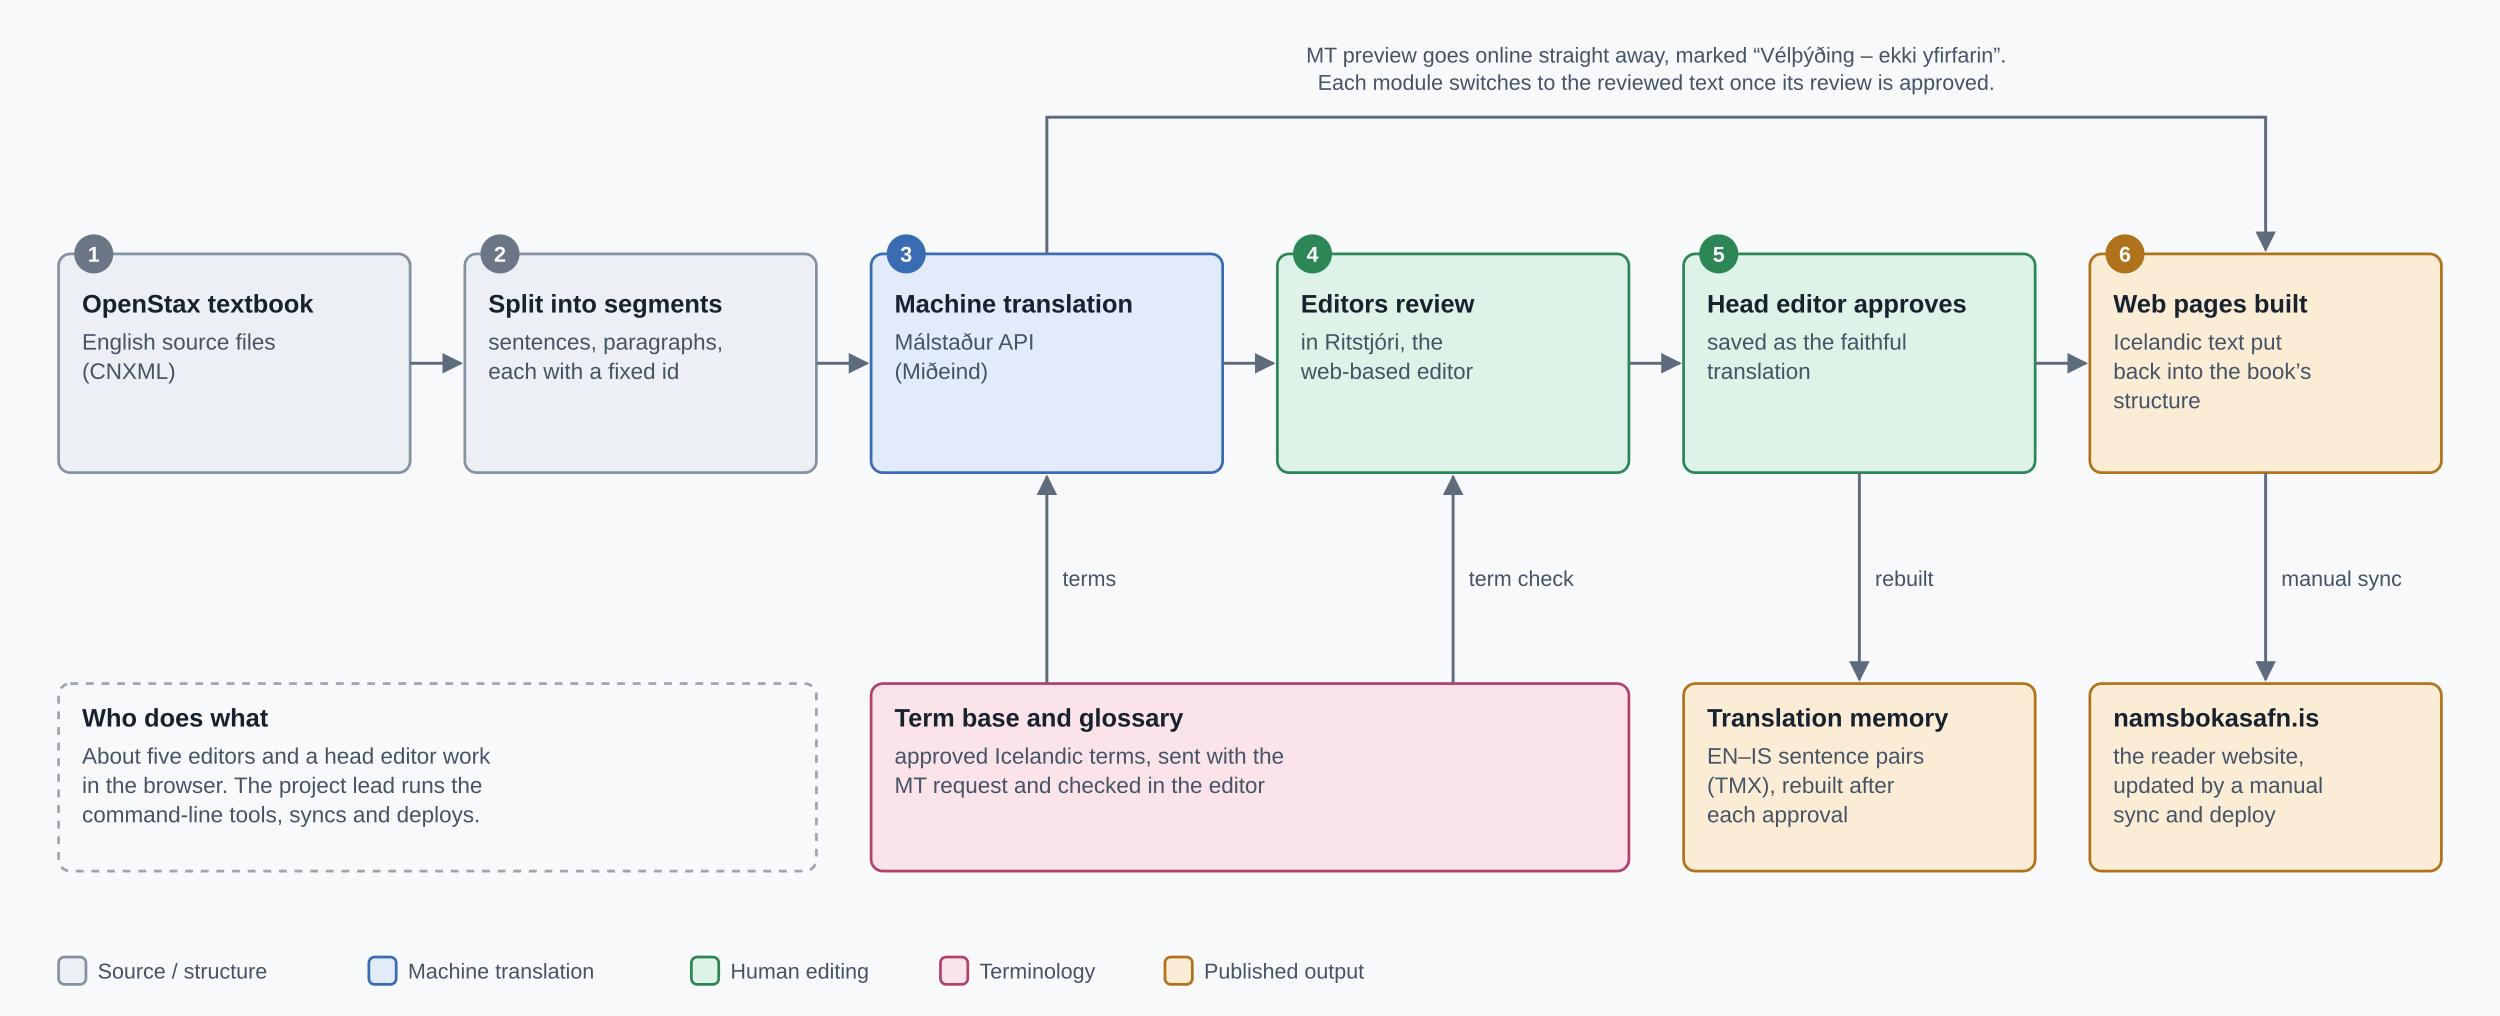
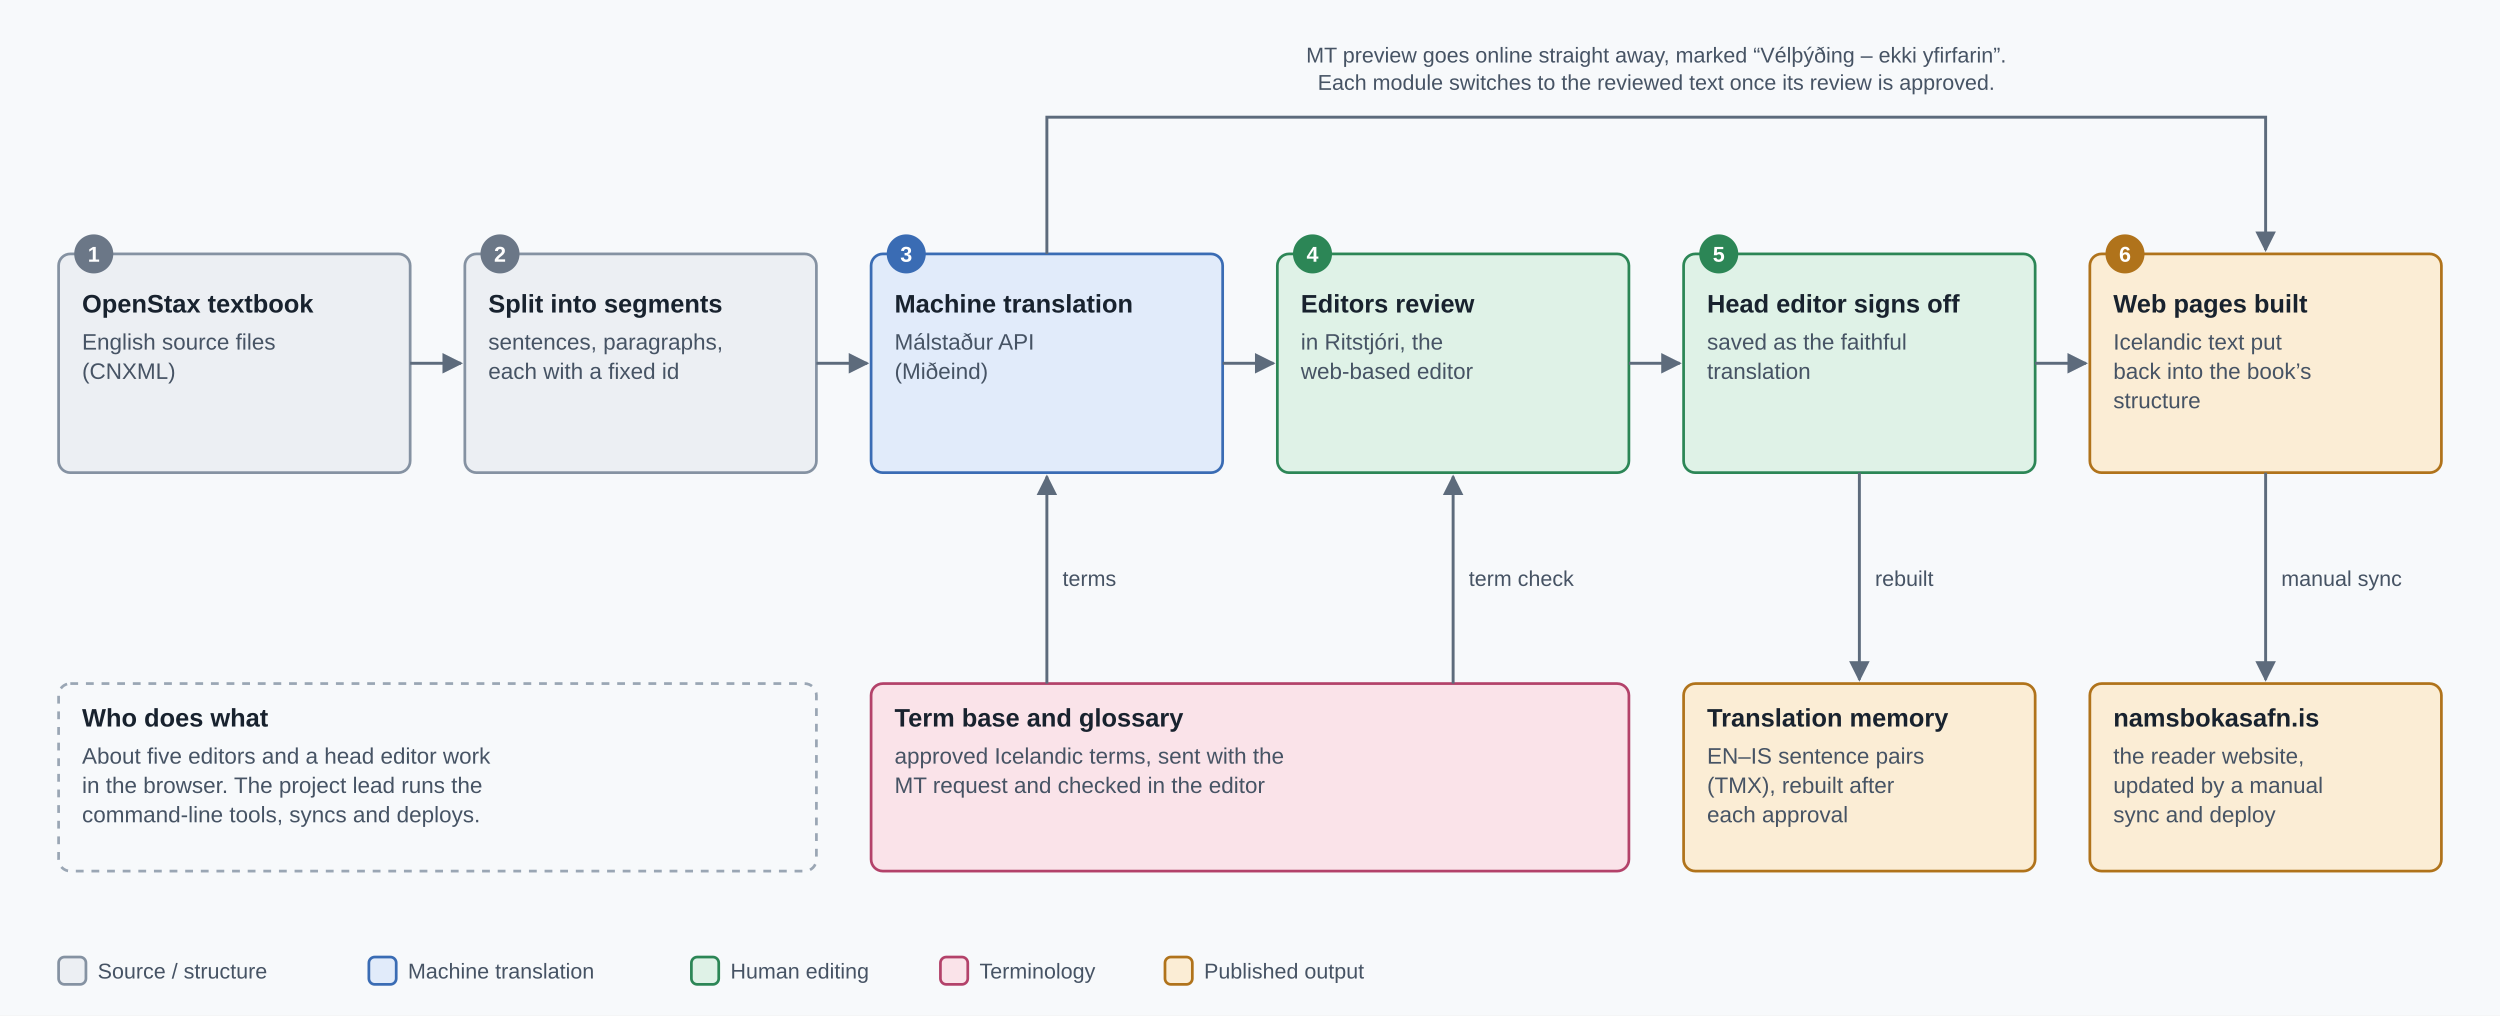
<svg xmlns="http://www.w3.org/2000/svg" viewBox="0 80 1280 520" class="wf" role="img" aria-label="Current workflow: OpenStax source is split into segments, machine translated, reviewed by editors, approved by a head editor and rebuilt as web pages; machine translation is published as a preview first.">
  <style>
.bg{fill:#f7f9fb}
text{font-family:'Schibsted Grotesk','Helvetica Neue',Arial,sans-serif;fill:#18222e}
.t{font-size:13px;font-weight:650}.s{font-size:11.5px;fill:#465364}
.m{font-family:'JetBrains Mono',Menlo,Consolas,monospace;font-size:10.5px;fill:#465364}
.lbl{font-size:11px;fill:#465364;paint-order:stroke;stroke:#f7f9fb;stroke-width:4px;stroke-linejoin:round}
.hdr{font-size:11px;font-weight:700;letter-spacing:.08em;fill:#465364}
.lg{font-size:11px;fill:#465364}.ax{font-size:10.5px;fill:#465364}
.gatet{font-size:10.5px;font-weight:700;letter-spacing:.08em;fill:#b53d22}
.gater{font-size:10.5px;font-weight:700;letter-spacing:.06em;fill:#b53d22}
.numt{font-size:11px;font-weight:700;fill:#ffffff}
.tagt{font-size:9.5px;font-weight:700;letter-spacing:.04em;fill:#ffffff}
.bx{stroke-width:1.4}.bx.dash{stroke-dasharray:5 4}
.ar{fill:none;stroke:#5d6b7c;stroke-width:1.5}.ar.dash{stroke-dasharray:5 4}
.ahp{fill:#5d6b7c}.ln{fill:none;stroke:#9aa6b4;stroke-width:1;stroke-dasharray:3 3}
.gate{fill:#f6d9cf;stroke:#c4452a;stroke-width:1.2}
.band{fill:#eef2f6}.bar{rx:3}
.k-src .bx{fill:#eceff3;stroke:#8592a2}.k-src .num,.k-src .tag{fill:#6b7787}
.k-mt .bx{fill:#e1ebfa;stroke:#3a6cb4}.k-mt .num,.k-mt .tag,.k-mt .bar{fill:#3a6cb4}
.k-ai .bx{fill:#ede5fa;stroke:#7549c0}.k-ai .num,.k-ai .tag,.k-ai .bar{fill:#7549c0}
.k-hum .bx{fill:#dff2e7;stroke:#2c8656}.k-hum .num,.k-hum .tag,.k-hum .bar{fill:#2c8656}
.k-out .bx{fill:#fbedd5;stroke:#b0731b}.k-out .num,.k-out .tag,.k-out .bar{fill:#b0731b}
.k-term .bx{fill:#fae3e9;stroke:#b3426a}.k-term .num,.k-term .tag,.k-term .bar{fill:#b3426a}
.k-meas .bx{fill:#ddf0f3;stroke:#24828f;stroke-dasharray:5 3}.k-meas .tag,.k-meas .bar{fill:#24828f}
.k-note .bx{fill:none;stroke:#9aa6b4;stroke-dasharray:4 4}
.k-warn .bx{fill:none;stroke:#c4452a;stroke-dasharray:4 4}
.warnt{font-size:10.5px;fill:#b53d22}
.ar.prev{stroke:#3a6cb4;stroke-dasharray:6 3}
.ms{fill:none;stroke:#c4452a;stroke-width:1.2;stroke-dasharray:4 3}
</style>
  <defs>
-     <marker id="ah-now-overview" viewBox="0 0 10 10" refX="9" refY="5" markerWidth="7" markerHeight="7" orient="auto-start-reverse">
+     <marker id="ah-now-overview-en" viewBox="0 0 10 10" refX="9" refY="5" markerWidth="7" markerHeight="7" orient="auto-start-reverse">
      <path d="M0,0 L10,5 L0,10 z" class="ahp" />
    </marker>
  </defs>
  <rect y="80" width="1280" height="520" class="bg" />
  <g class="k-src">
    <rect x="30" y="210" width="180" height="112" rx="6" class="bx" />
    <circle cx="48" cy="210" r="10" class="num" />
    <text x="48" y="214" class="numt" text-anchor="middle">1</text>
    <text x="42" y="240" class="t">OpenStax textbook</text>
    <text x="42" y="259" class="s">English source files</text>
    <text x="42" y="274" class="s">(CNXML)</text>
  </g>
  <g class="k-src">
    <rect x="238" y="210" width="180" height="112" rx="6" class="bx" />
    <circle cx="256" cy="210" r="10" class="num" />
    <text x="256" y="214" class="numt" text-anchor="middle">2</text>
    <text x="250" y="240" class="t">Split into segments</text>
    <text x="250" y="259" class="s">sentences, paragraphs,</text>
    <text x="250" y="274" class="s">each with a fixed id</text>
  </g>
  <g class="k-mt">
    <rect x="446" y="210" width="180" height="112" rx="6" class="bx" />
    <circle cx="464" cy="210" r="10" class="num" />
    <text x="464" y="214" class="numt" text-anchor="middle">3</text>
    <text x="458" y="240" class="t">Machine translation</text>
    <text x="458" y="259" class="s">Málstaður API</text>
    <text x="458" y="274" class="s">(Miðeind)</text>
  </g>
  <g class="k-hum">
    <rect x="654" y="210" width="180" height="112" rx="6" class="bx" />
    <circle cx="672" cy="210" r="10" class="num" />
    <text x="672" y="214" class="numt" text-anchor="middle">4</text>
    <text x="666" y="240" class="t">Editors review</text>
    <text x="666" y="259" class="s">in Ritstjóri, the</text>
    <text x="666" y="274" class="s">web-based editor</text>
  </g>
  <g class="k-hum">
    <rect x="862" y="210" width="180" height="112" rx="6" class="bx" />
    <circle cx="880" cy="210" r="10" class="num" />
    <text x="880" y="214" class="numt" text-anchor="middle">5</text>
-     <text x="874" y="240" class="t">Head editor approves</text>
+     <text x="874" y="240" class="t">Head editor signs off</text>
    <text x="874" y="259" class="s">saved as the faithful</text>
    <text x="874" y="274" class="s">translation</text>
  </g>
  <g class="k-out">
    <rect x="1070" y="210" width="180" height="112" rx="6" class="bx" />
    <circle cx="1088" cy="210" r="10" class="num" />
    <text x="1088" y="214" class="numt" text-anchor="middle">6</text>
    <text x="1082" y="240" class="t">Web pages built</text>
    <text x="1082" y="259" class="s">Icelandic text put</text>
    <text x="1082" y="274" class="s">back into the book’s</text>
    <text x="1082" y="289" class="s">structure</text>
  </g>
-   <polyline points="210,266 236,266" class="ar " marker-end="url(#ah-now-overview)" />
-   <polyline points="418,266 444,266" class="ar " marker-end="url(#ah-now-overview)" />
-   <polyline points="626,266 652,266" class="ar " marker-end="url(#ah-now-overview)" />
-   <polyline points="834,266 860,266" class="ar " marker-end="url(#ah-now-overview)" />
-   <polyline points="1042,266 1068,266" class="ar " marker-end="url(#ah-now-overview)" />
-   <polyline points="536.0,210 536.0,140 1160.0,140 1160.0,208" class="ar " marker-end="url(#ah-now-overview)" />
+   <polyline points="210,266 236,266" class="ar " marker-end="url(#ah-now-overview-en)" />
+   <polyline points="418,266 444,266" class="ar " marker-end="url(#ah-now-overview-en)" />
+   <polyline points="626,266 652,266" class="ar " marker-end="url(#ah-now-overview-en)" />
+   <polyline points="834,266 860,266" class="ar " marker-end="url(#ah-now-overview-en)" />
+   <polyline points="1042,266 1068,266" class="ar " marker-end="url(#ah-now-overview-en)" />
+   <polyline points="536.0,210 536.0,140 1160.0,140 1160.0,208" class="ar " marker-end="url(#ah-now-overview-en)" />
  <text x="848.0" y="112" class="lbl" text-anchor="middle">MT preview goes online straight away, marked “Vélþýðing – ekki yfirfarin”.</text>
  <text x="848.0" y="126" class="lbl" text-anchor="middle">Each module switches to the reviewed text once its review is approved.</text>
  <g class="k-term">
    <rect x="446" y="430" width="388" height="96" rx="6" class="bx" />
    <text x="458" y="452" class="t">Term base and glossary</text>
    <text x="458" y="471" class="s">approved Icelandic terms, sent with the</text>
    <text x="458" y="486" class="s">MT request and checked in the editor</text>
  </g>
-   <polyline points="536.0,430 536.0,324" class="ar " marker-end="url(#ah-now-overview)" />
+   <polyline points="536.0,430 536.0,324" class="ar " marker-end="url(#ah-now-overview-en)" />
  <text x="544.0" y="380" class="lbl" text-anchor="start">terms</text>
-   <polyline points="744.0,430 744.0,324" class="ar " marker-end="url(#ah-now-overview)" />
+   <polyline points="744.0,430 744.0,324" class="ar " marker-end="url(#ah-now-overview-en)" />
  <text x="752.0" y="380" class="lbl" text-anchor="start">term check</text>
  <g class="k-out">
    <rect x="862" y="430" width="180" height="96" rx="6" class="bx" />
    <text x="874" y="452" class="t">Translation memory</text>
    <text x="874" y="471" class="s">EN–IS sentence pairs</text>
    <text x="874" y="486" class="s">(TMX), rebuilt after</text>
    <text x="874" y="501" class="s">each approval</text>
  </g>
-   <polyline points="952.0,322 952.0,428" class="ar " marker-end="url(#ah-now-overview)" />
+   <polyline points="952.0,322 952.0,428" class="ar " marker-end="url(#ah-now-overview-en)" />
  <text x="960.0" y="380" class="lbl" text-anchor="start">rebuilt</text>
  <g class="k-out">
    <rect x="1070" y="430" width="180" height="96" rx="6" class="bx" />
    <text x="1082" y="452" class="t">namsbokasafn.is</text>
    <text x="1082" y="471" class="s">the reader website,</text>
    <text x="1082" y="486" class="s">updated by a manual</text>
    <text x="1082" y="501" class="s">sync and deploy</text>
  </g>
-   <polyline points="1160.0,322 1160.0,428" class="ar " marker-end="url(#ah-now-overview)" />
+   <polyline points="1160.0,322 1160.0,428" class="ar " marker-end="url(#ah-now-overview-en)" />
  <text x="1168.0" y="380" class="lbl" text-anchor="start">manual sync</text>
  <g class="k-note">
    <rect x="30" y="430" width="388" height="96" rx="6" class="bx" />
    <text x="42" y="452" class="t">Who does what</text>
    <text x="42" y="471" class="s">About five editors and a head editor work</text>
    <text x="42" y="486" class="s">in the browser. The project lead runs the</text>
    <text x="42" y="501" class="s">command-line tools, syncs and deploys.</text>
  </g>
  <g class="k-src">
    <rect x="30" y="570" width="14" height="14" rx="3" class="bx" />
  </g>
  <text x="50" y="581" class="lg" text-anchor="start">Source / structure</text>
  <g class="k-mt">
    <rect x="188.86" y="570" width="14" height="14" rx="3" class="bx" />
  </g>
  <text x="208.86" y="581" class="lg" text-anchor="start">Machine translation</text>
  <g class="k-hum">
    <rect x="353.99" y="570" width="14" height="14" rx="3" class="bx" />
  </g>
  <text x="373.99" y="581" class="lg" text-anchor="start">Human editing</text>
  <g class="k-term">
    <rect x="481.5" y="570" width="14" height="14" rx="3" class="bx" />
  </g>
  <text x="501.5" y="581" class="lg" text-anchor="start">Terminology</text>
  <g class="k-out">
    <rect x="596.47" y="570" width="14" height="14" rx="3" class="bx" />
  </g>
  <text x="616.47" y="581" class="lg" text-anchor="start">Published output</text>
</svg>
